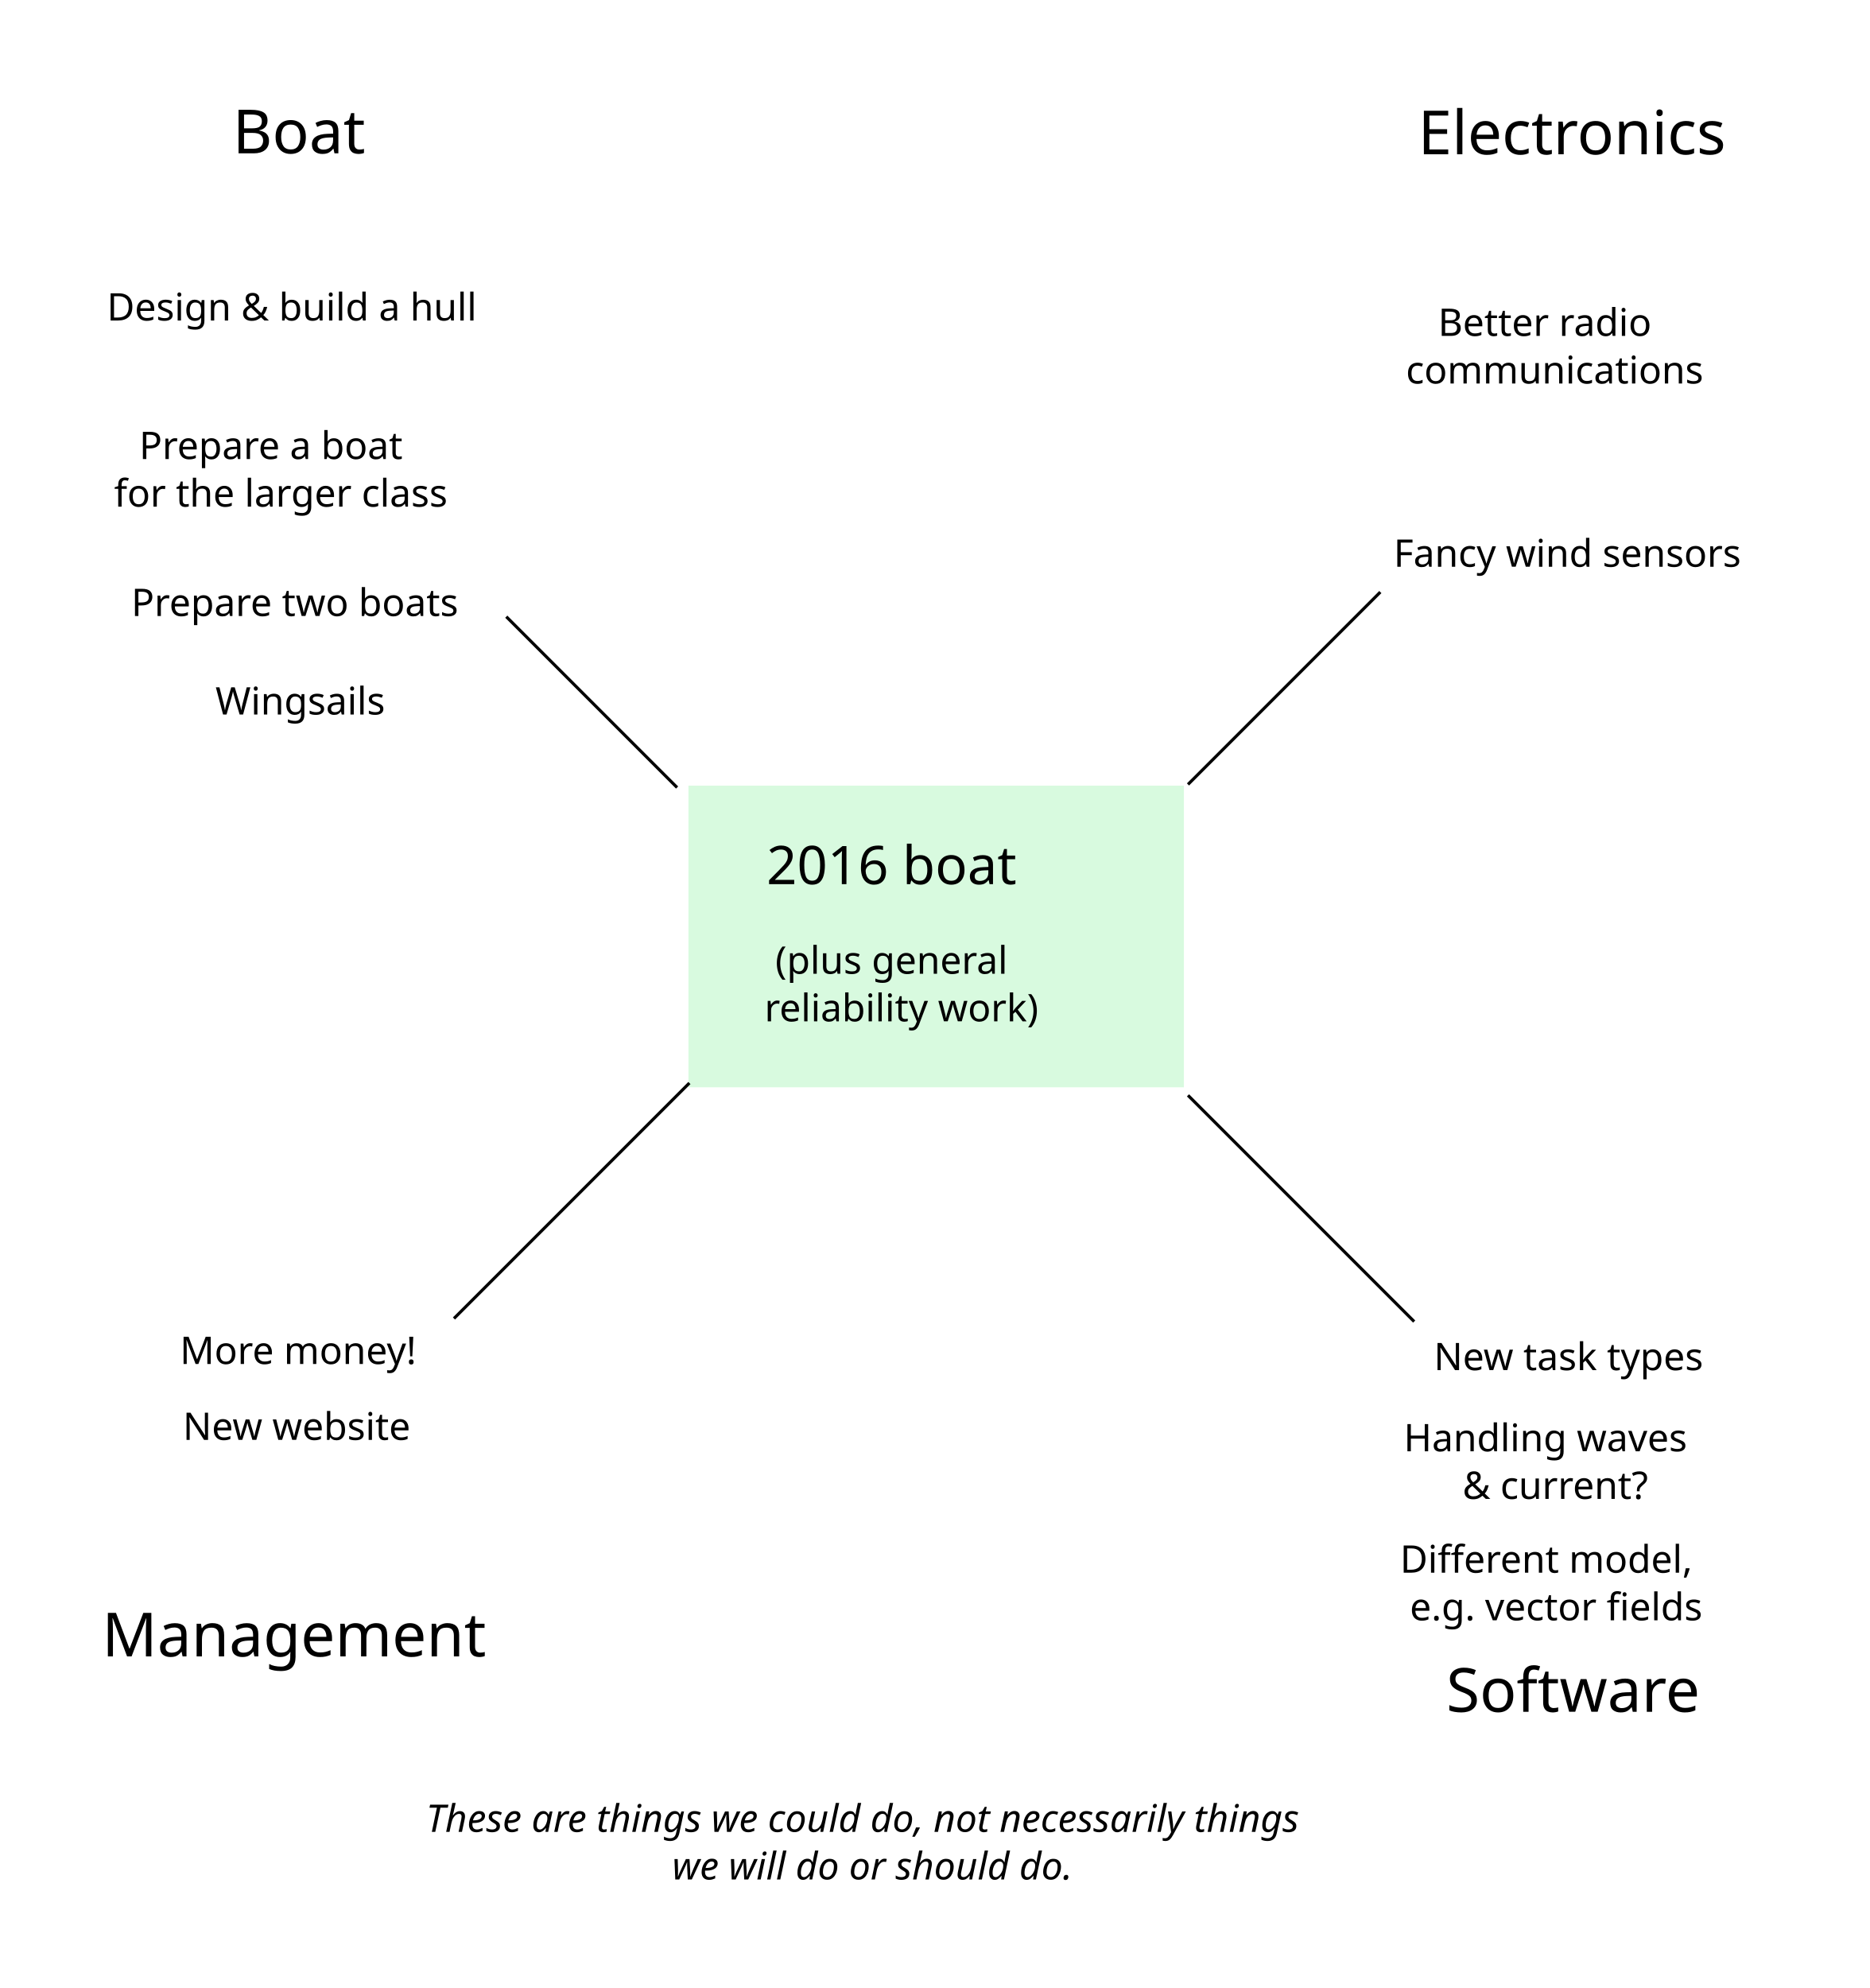
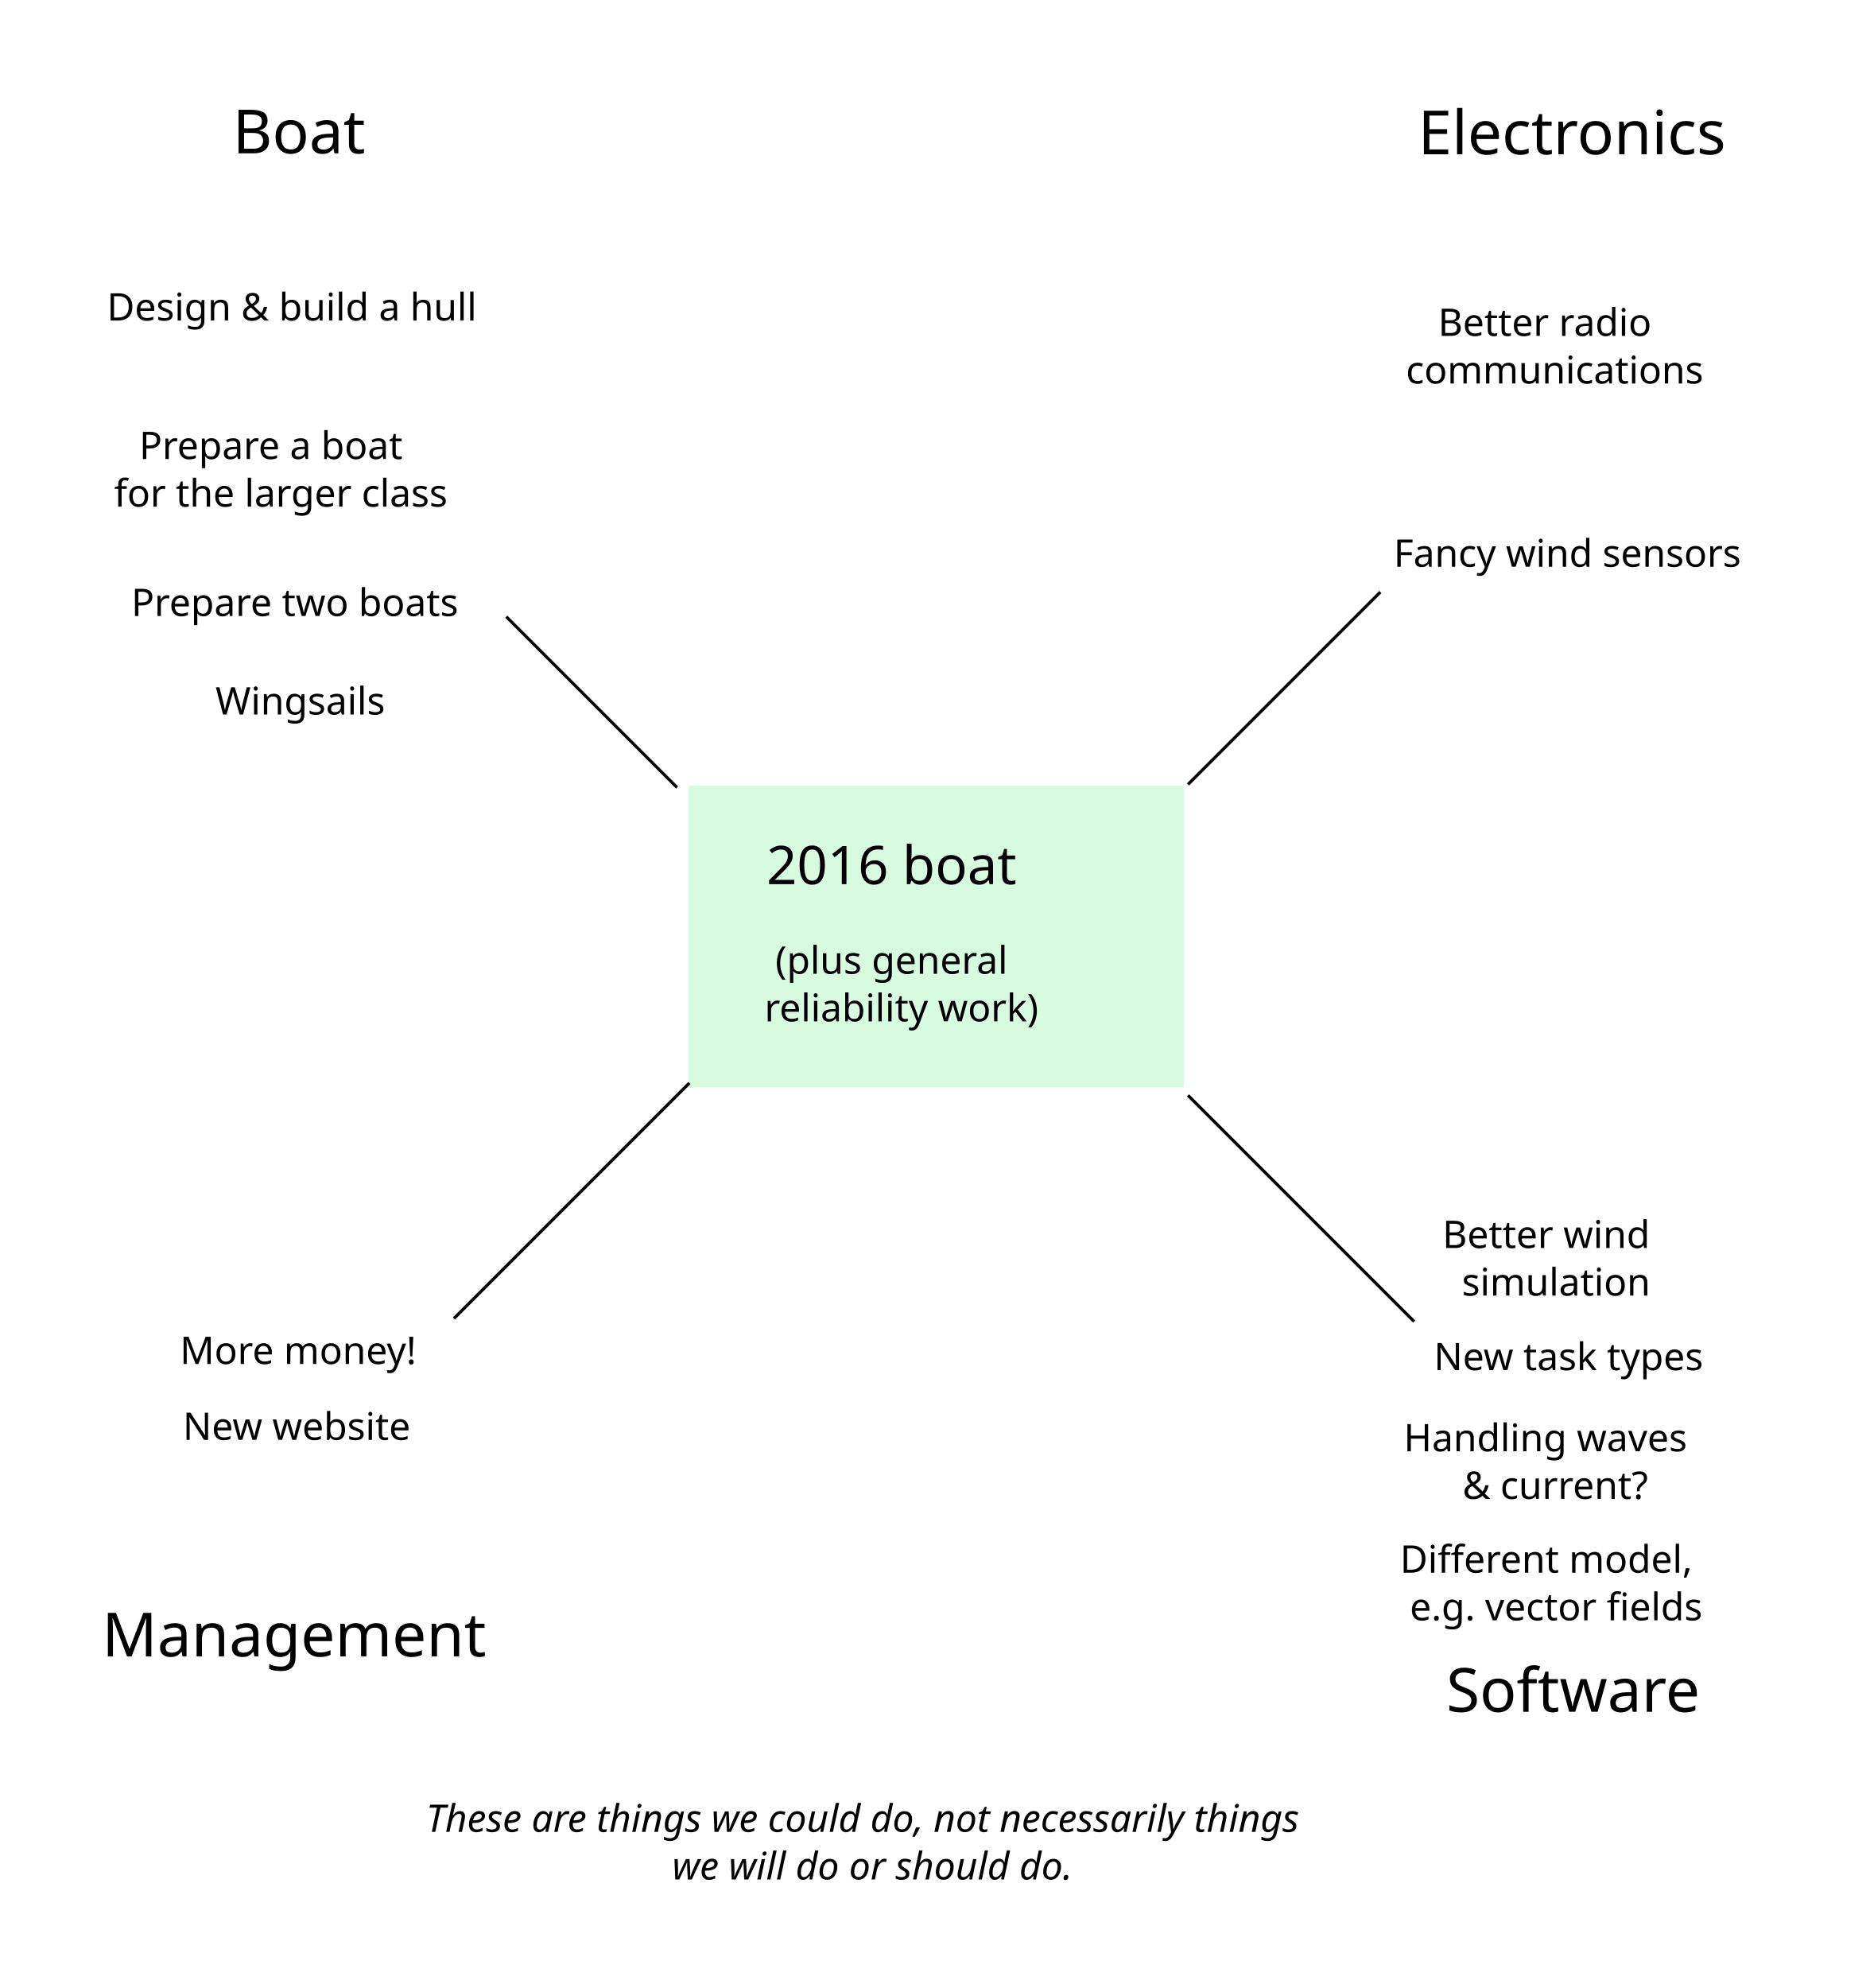
<svg xmlns="http://www.w3.org/2000/svg" width="17.319cm" height="18.412cm" viewBox="0 0 613.662 652.397" id="svg2" version="1.1">
  <defs id="defs4" />
  <g id="layer1" transform="translate(-64.77929,-218.8656)">
    <g id="g4231" transform="translate(-5.244733,-27.16574)">
      <rect y="503.849" x="295.975" height="98.995" width="162.635" id="rect4136" style="opacity:1;fill:#00dc32;fill-opacity:0.154;fill-rule:evenodd;stroke:none;stroke-width:2;stroke-miterlimit:4;stroke-dasharray:none;stroke-dashoffset:0;stroke-opacity:1" />
      <text id="text4138" y="536.187" x="377.265" style="font-style:normal;font-weight:normal;font-size:12.5px;line-height:125%;font-family:sans-serif;text-align:center;letter-spacing:0px;word-spacing:0px;text-anchor:middle;fill:#000000;fill-opacity:1;stroke:none;stroke-width:1px;stroke-linecap:butt;stroke-linejoin:miter;stroke-opacity:1" xml:space="preserve">
        <tspan style="font-style:normal;font-variant:normal;font-weight:normal;font-stretch:normal;font-size:17.5px;font-family:sans-serif;-inkscape-font-specification:sans-serif" id="tspan4219" y="536.187" x="377.265">2016 boat</tspan>
        <tspan style="font-size:10px" id="tspan4225" y="550.586" x="378.856" />
        <tspan id="tspan4227" y="565.578" x="377.265">(plus general</tspan>
        <tspan id="tspan4229" y="581.203" x="377.265">reliability work)</tspan>
      </text>
    </g>
    <text xml:space="preserve" style="font-style:normal;font-weight:normal;font-size:12.5px;line-height:125%;font-family:sans-serif;letter-spacing:0px;word-spacing:0px;fill:#000000;fill-opacity:1;stroke:none;stroke-width:1px;stroke-linecap:butt;stroke-linejoin:miter;stroke-opacity:1" x="99.86" y="324.042" id="text4150">
      <tspan id="tspan4152" x="99.86" y="324.042">Design &amp; build a hull</tspan>
    </text>
    <text xml:space="preserve" style="font-style:normal;font-weight:normal;font-size:12.5px;line-height:125%;font-family:sans-serif;text-align:center;letter-spacing:0px;word-spacing:0px;text-anchor:middle;fill:#000000;fill-opacity:1;stroke:none;stroke-width:1px;stroke-linecap:butt;stroke-linejoin:miter;stroke-opacity:1" x="165.07" y="369.499" id="text4154">
      <tspan id="tspan4156" x="165.07" y="369.499">Prepare a boat</tspan>
      <tspan x="165.07" y="385.124" id="tspan4158">for the larger class</tspan>
    </text>
    <text xml:space="preserve" style="font-style:normal;font-weight:normal;font-size:12.5px;line-height:125%;font-family:sans-serif;letter-spacing:0px;word-spacing:0px;fill:#000000;fill-opacity:1;stroke:none;stroke-width:1px;stroke-linecap:butt;stroke-linejoin:miter;stroke-opacity:1" x="107.861" y="421.017" id="text4160">
      <tspan id="tspan4162" x="107.861" y="421.017">Prepare two boats</tspan>
    </text>
    <text xml:space="preserve" style="font-style:normal;font-weight:normal;font-size:12.5px;line-height:125%;font-family:sans-serif;letter-spacing:0px;word-spacing:0px;fill:#000000;fill-opacity:1;stroke:none;stroke-width:1px;stroke-linecap:butt;stroke-linejoin:miter;stroke-opacity:1" x="135.477" y="453.342" id="text4164">
      <tspan id="tspan4166" x="135.477" y="453.342">Wingsails</tspan>
    </text>
    <text xml:space="preserve" style="font-style:normal;font-weight:normal;font-size:12.5px;line-height:125%;font-family:sans-serif;letter-spacing:0px;word-spacing:0px;fill:#000000;fill-opacity:1;stroke:none;stroke-width:1px;stroke-linecap:butt;stroke-linejoin:miter;stroke-opacity:1" x="123.813" y="666.484" id="text4168">
      <tspan id="tspan4170" x="123.813" y="666.484">More money!</tspan>
    </text>
    <text xml:space="preserve" style="font-style:normal;font-weight:normal;font-size:12.5px;line-height:125%;font-family:sans-serif;text-align:center;letter-spacing:0px;word-spacing:0px;text-anchor:middle;fill:#000000;fill-opacity:1;stroke:none;stroke-width:1px;stroke-linecap:butt;stroke-linejoin:miter;stroke-opacity:1" x="583.175" y="329.093" id="text4172">
      <tspan id="tspan4174" x="583.175" y="329.093">Better radio</tspan>
      <tspan x="583.175" y="344.718" id="tspan4178">communications</tspan>
    </text>
    <text xml:space="preserve" style="font-style:normal;font-weight:normal;font-size:12.5px;line-height:125%;font-family:sans-serif;letter-spacing:0px;word-spacing:0px;fill:#000000;fill-opacity:1;stroke:none;stroke-width:1px;stroke-linecap:butt;stroke-linejoin:miter;stroke-opacity:1" x="535.381" y="668.504" id="text4182">
      <tspan id="tspan4184" x="535.381" y="668.504">New task types</tspan>
    </text>
    <text xml:space="preserve" style="font-style:normal;font-weight:normal;font-size:12.5px;line-height:125%;font-family:sans-serif;text-align:center;letter-spacing:0px;word-spacing:0px;text-anchor:middle;fill:#000000;fill-opacity:1;stroke:none;stroke-width:1px;stroke-linecap:butt;stroke-linejoin:miter;stroke-opacity:1" x="583.66" y="734.971" id="text4186">
      <tspan id="tspan4188" x="583.66" y="734.971">Different model,</tspan>
      <tspan x="583.66" y="750.596" id="tspan4190">e.g. vector fields</tspan>
    </text>
    <text xml:space="preserve" style="font-style:normal;font-weight:normal;font-size:20px;line-height:125%;font-family:sans-serif;letter-spacing:0px;word-spacing:0px;fill:#000000;fill-opacity:1;stroke:none;stroke-width:1px;stroke-linecap:butt;stroke-linejoin:miter;stroke-opacity:1" x="98.249" y="762.448" id="text4192">
      <tspan id="tspan4194" x="98.249" y="762.448">Management</tspan>
    </text>
    <text xml:space="preserve" style="font-style:normal;font-weight:normal;font-size:20px;line-height:125%;font-family:sans-serif;letter-spacing:0px;word-spacing:0px;fill:#000000;fill-opacity:1;stroke:none;stroke-width:1px;stroke-linecap:butt;stroke-linejoin:miter;stroke-opacity:1" x="539.468" y="780.631" id="text4196">
      <tspan id="tspan4198" x="539.468" y="780.631">Software</tspan>
    </text>
    <text xml:space="preserve" style="font-style:normal;font-weight:normal;font-size:20px;line-height:125%;font-family:sans-serif;letter-spacing:0px;word-spacing:0px;fill:#000000;fill-opacity:1;stroke:none;stroke-width:1px;stroke-linecap:butt;stroke-linejoin:miter;stroke-opacity:1" x="530.193" y="269.494" id="text4200">
      <tspan id="tspan4202" x="530.193" y="269.494">Electronics</tspan>
    </text>
    <text xml:space="preserve" style="font-style:normal;font-weight:normal;font-size:20px;line-height:125%;font-family:sans-serif;letter-spacing:0px;word-spacing:0px;fill:#000000;fill-opacity:1;stroke:none;stroke-width:1px;stroke-linecap:butt;stroke-linejoin:miter;stroke-opacity:1" x="141.14" y="269.186" id="text4204">
      <tspan id="tspan4206" x="141.14" y="269.186">Boat</tspan>
    </text>
    <text xml:space="preserve" style="font-style:normal;font-weight:normal;font-size:20px;line-height:125%;font-family:sans-serif;letter-spacing:0px;word-spacing:0px;fill:#000000;fill-opacity:1;stroke:none;stroke-width:1px;stroke-linecap:butt;stroke-linejoin:miter;stroke-opacity:1" x="522.189" y="404.854" id="text4208">
      <tspan id="tspan4210" x="522.189" y="404.854" style="font-size:12.5px">Fancy wind sensors</tspan>
    </text>
    <text xml:space="preserve" style="font-style:normal;font-weight:normal;font-size:12.5px;line-height:125%;font-family:sans-serif;letter-spacing:0px;word-spacing:0px;fill:#000000;fill-opacity:1;stroke:none;stroke-width:1px;stroke-linecap:butt;stroke-linejoin:miter;stroke-opacity:1" x="359.245" y="820.027" id="text4258">
      <tspan id="tspan4260" x="359.245" y="820.027" style="font-style:italic;font-variant:normal;font-weight:normal;font-stretch:normal;font-family:sans-serif;-inkscape-font-specification:'sans-serif Italic';text-align:center;text-anchor:middle">These are things we could do, not necessarily things</tspan>
      <tspan x="359.245" y="835.652" id="tspan4262" style="font-style:italic;font-variant:normal;font-weight:normal;font-stretch:normal;font-family:sans-serif;-inkscape-font-specification:'sans-serif Italic';text-align:center;text-anchor:middle">we will do or should do.</tspan>
    </text>
    <path style="fill:none;fill-rule:evenodd;stroke:#000000;stroke-width:1px;stroke-linecap:butt;stroke-linejoin:miter;stroke-opacity:1" d="M 287.013,477.303 230.949,421.239" id="path4264" />
    <path style="fill:none;fill-rule:evenodd;stroke:#000000;stroke-width:1px;stroke-linecap:butt;stroke-linejoin:miter;stroke-opacity:1" d="m 454.698,476.293 63.135,-63.135" id="path4266" />
    <path style="fill:none;fill-rule:evenodd;stroke:#000000;stroke-width:1px;stroke-linecap:butt;stroke-linejoin:miter;stroke-opacity:1" d="m 454.698,578.318 74.246,74.246" id="path4270" />
    <path style="fill:none;fill-rule:evenodd;stroke:#000000;stroke-width:1px;stroke-linecap:butt;stroke-linejoin:miter;stroke-opacity:1" d="m 291.053,574.277 -77.277,77.277" id="path4272" />
    <text xml:space="preserve" style="font-style:normal;font-weight:normal;font-size:12.5px;line-height:125%;font-family:sans-serif;letter-spacing:0px;word-spacing:0px;fill:#000000;fill-opacity:1;stroke:none;stroke-width:1px;stroke-linecap:butt;stroke-linejoin:miter;stroke-opacity:1" x="124.78" y="691.394" id="text4312">
      <tspan id="tspan4314" x="124.78" y="691.394">New website</tspan>
    </text>
    <text xml:space="preserve" style="font-style:normal;font-weight:normal;font-size:12.5px;line-height:125%;font-family:sans-serif;text-align:center;letter-spacing:0px;word-spacing:0px;text-anchor:middle;fill:#000000;fill-opacity:1;stroke:none;stroke-width:1px;stroke-linecap:butt;stroke-linejoin:miter;stroke-opacity:1" x="583.391" y="695.137" id="text4182-3">
      <tspan id="tspan4184-6" x="583.391" y="695.137">Handling waves</tspan>
      <tspan x="583.391" y="710.762" id="tspan4204">&amp; current?</tspan>
    </text>
+     <text xml:space="preserve" style="font-style:normal;font-weight:normal;font-size:12.5px;line-height:125%;font-family:sans-serif;text-align:center;letter-spacing:0px;word-spacing:0px;text-anchor:middle;fill:#000000;fill-opacity:1;stroke:none;stroke-width:1px;stroke-linecap:butt;stroke-linejoin:miter;stroke-opacity:1" x="583.651" y="628.416" id="text4182-36">
+       <tspan id="tspan4184-7" x="583.651" y="628.416">Better wind</tspan>
+       <tspan x="583.651" y="644.041" id="tspan4199">simulation</tspan>
+     </text>
  </g>
</svg>
